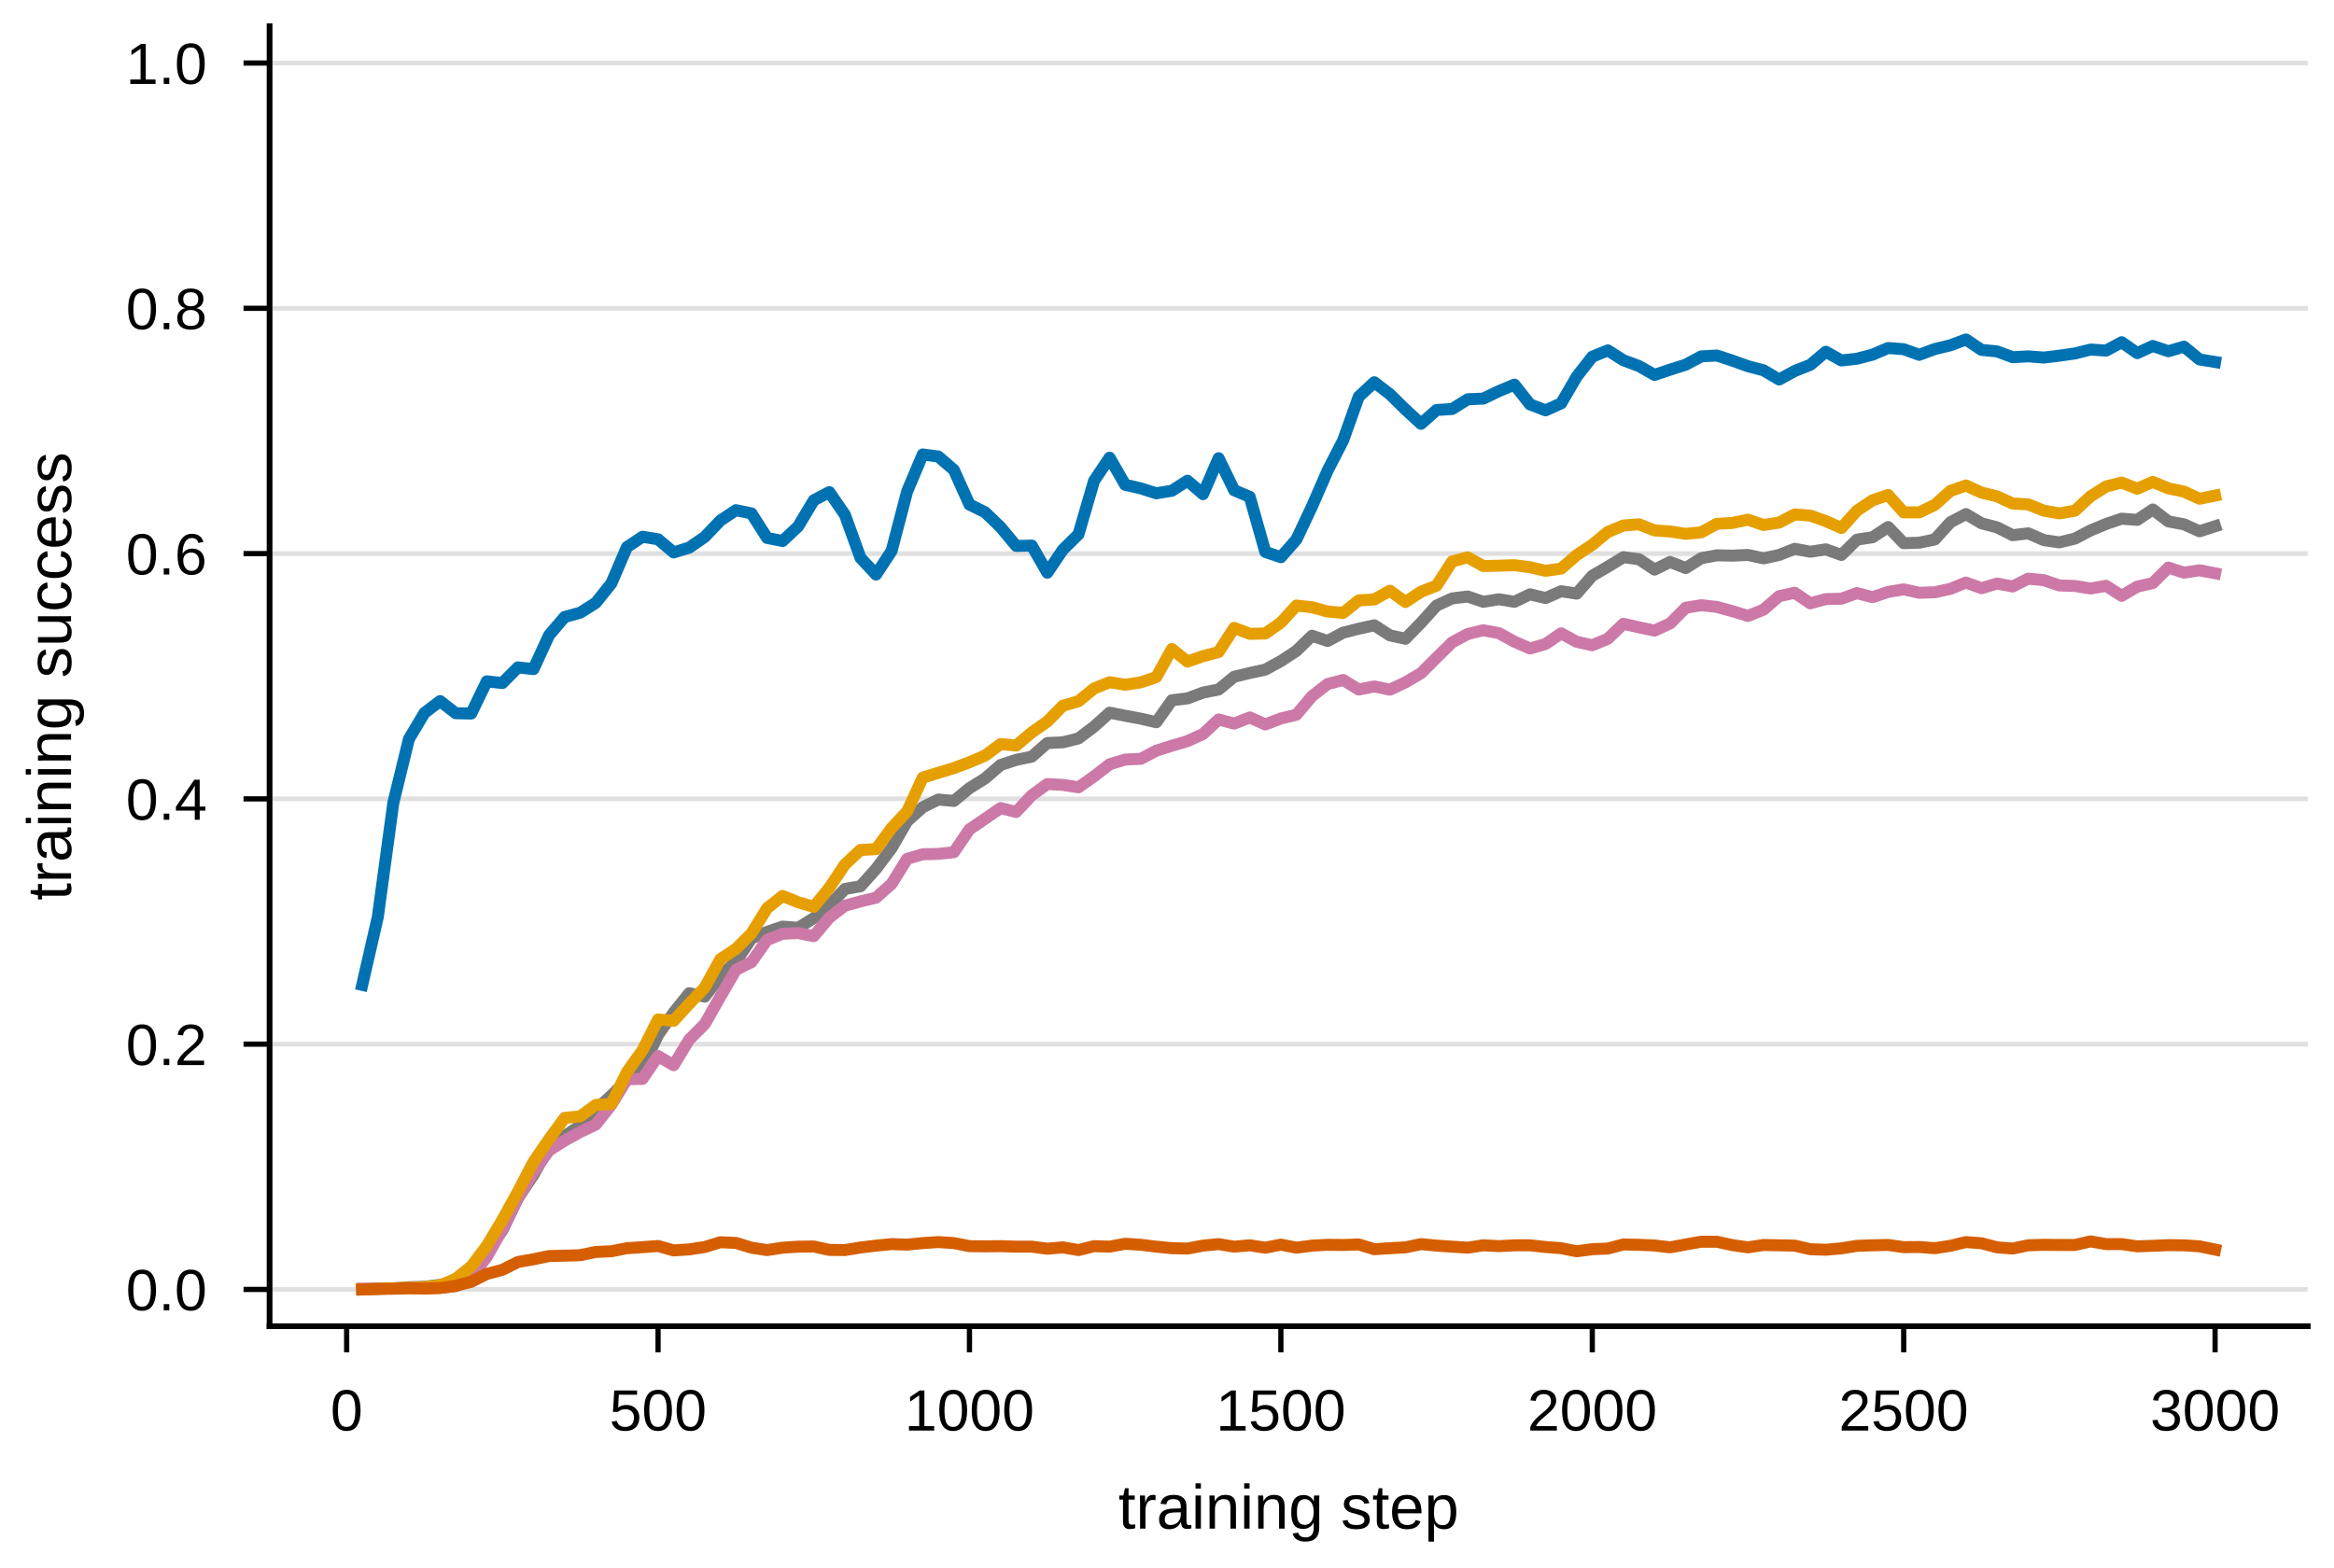
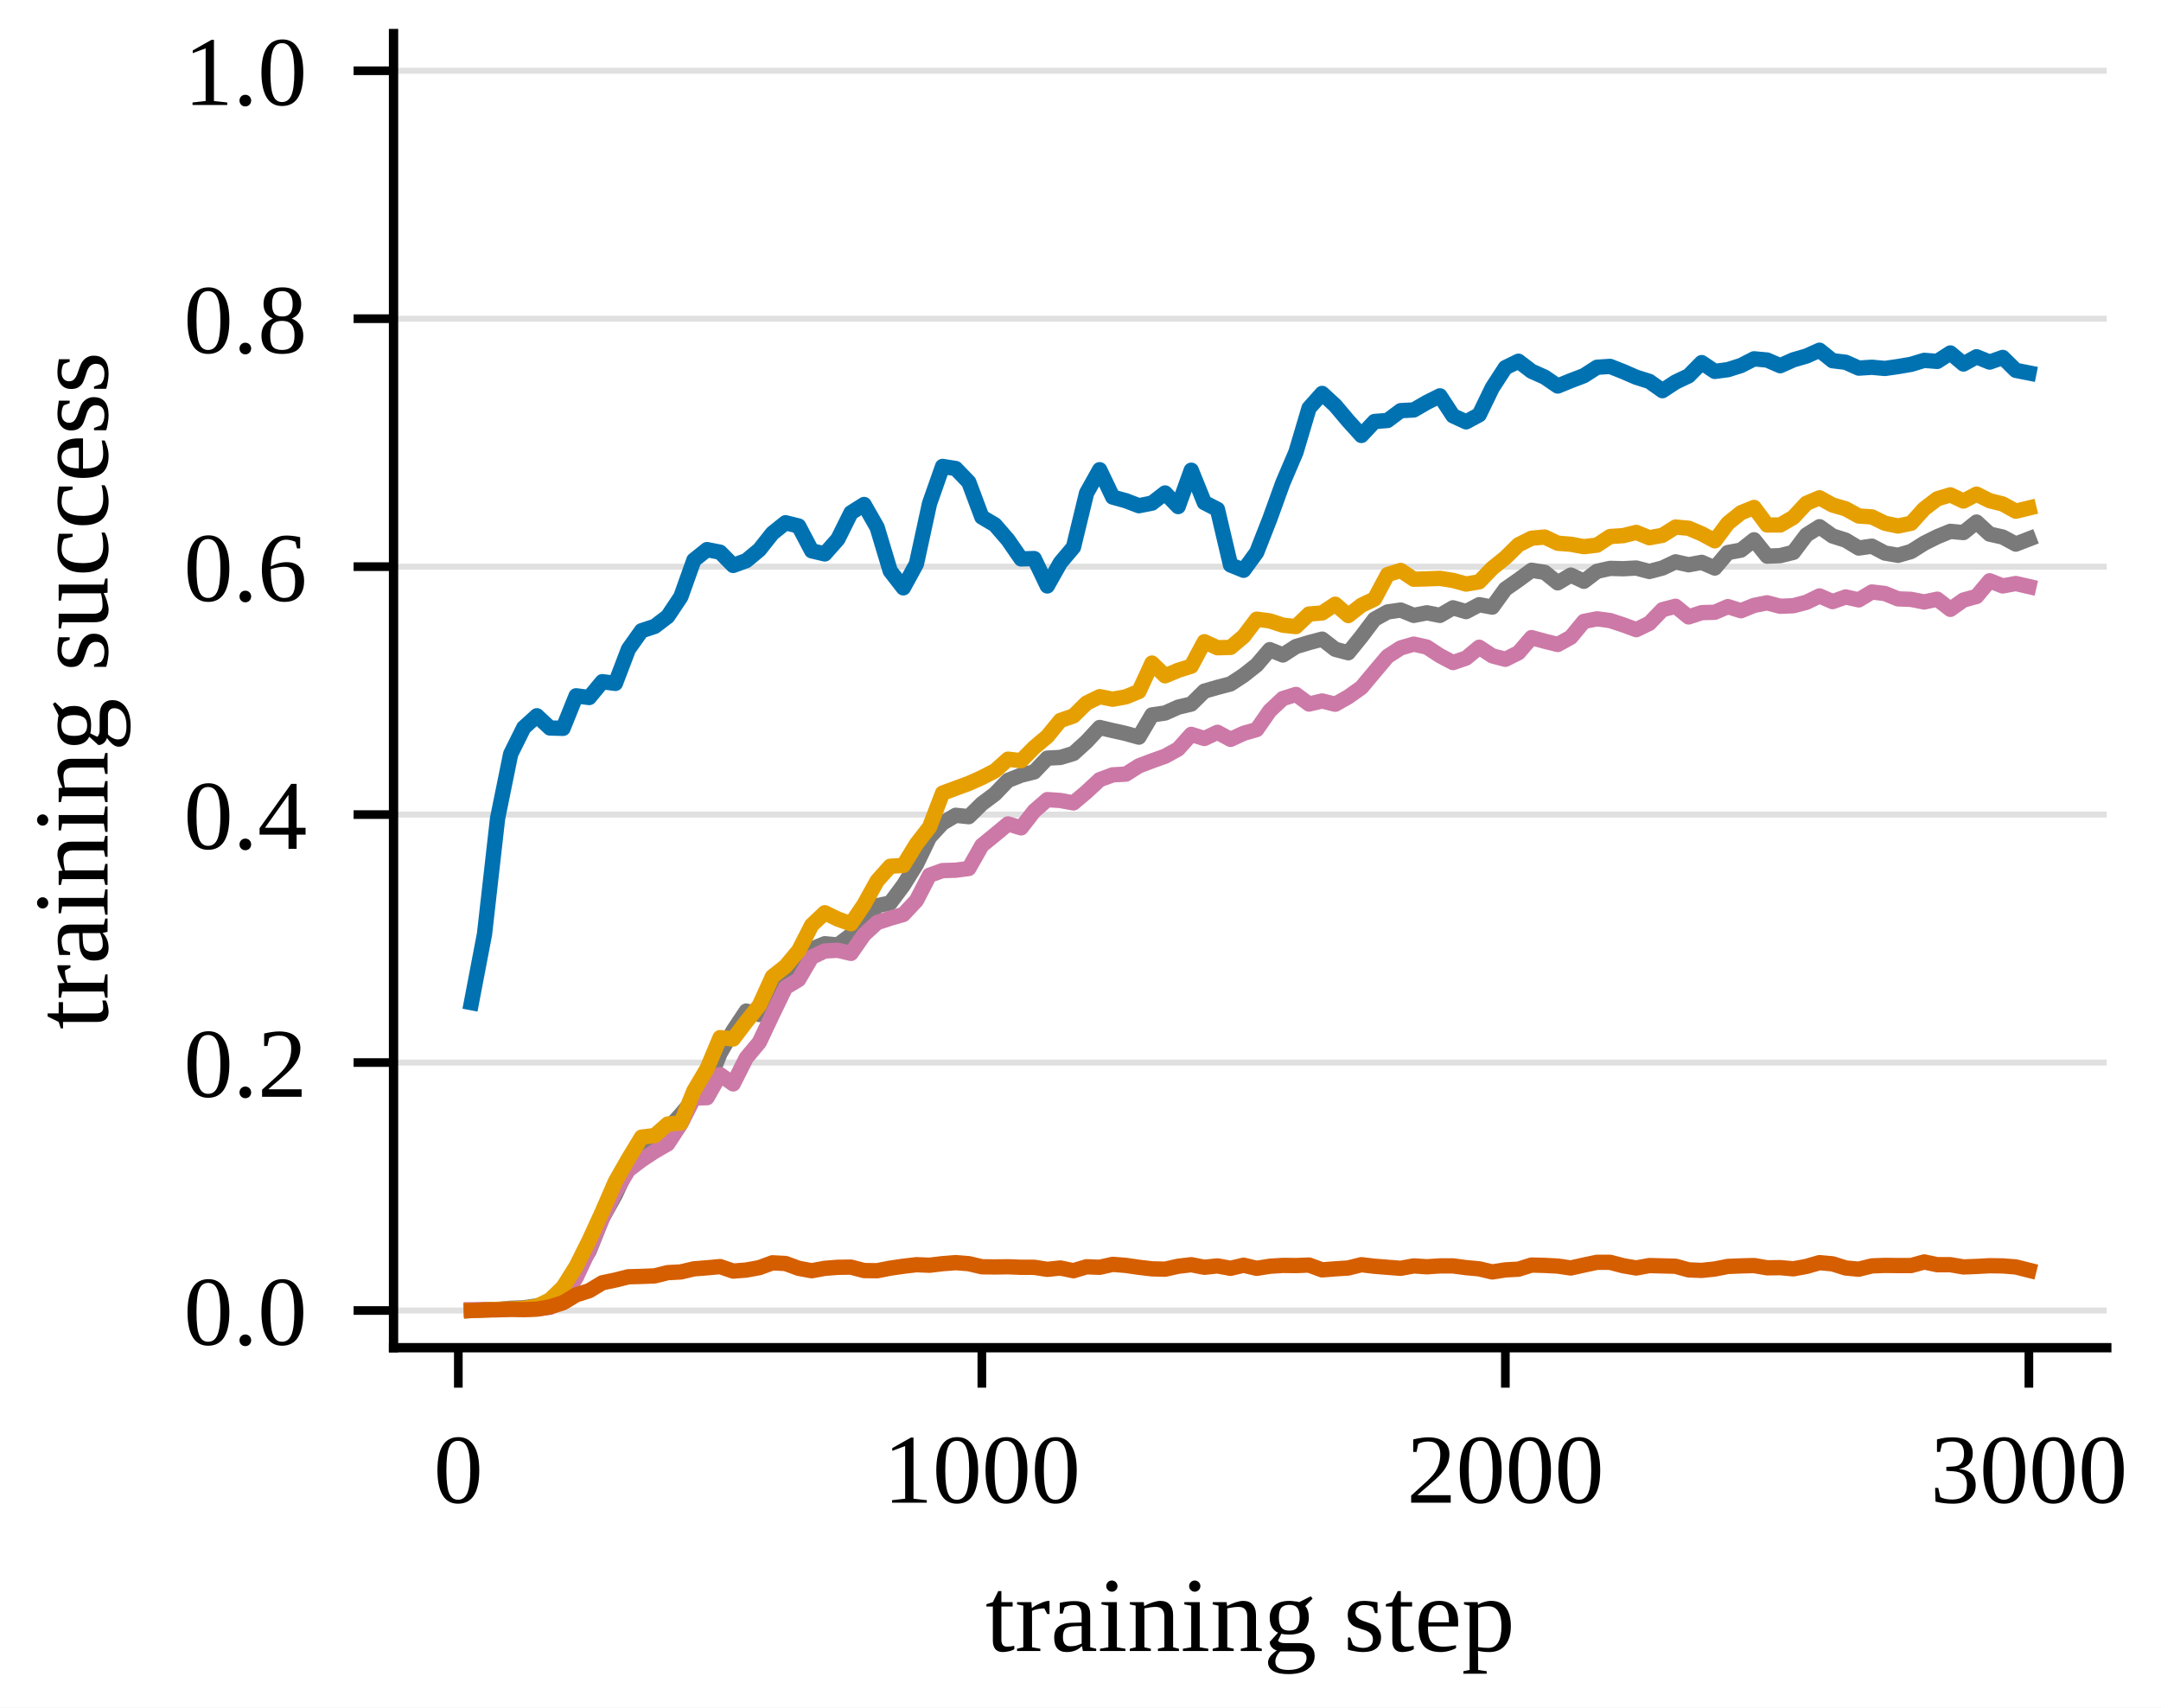
- <svg xmlns="http://www.w3.org/2000/svg" xmlns:xlink="http://www.w3.org/1999/xlink" width="223.901pt" height="150.459pt" viewBox="0 0 223.901 150.459" version="1.1">
+ <svg xmlns="http://www.w3.org/2000/svg" xmlns:xlink="http://www.w3.org/1999/xlink" width="162.271pt" height="128.226pt" viewBox="0 0 162.271 128.226" version="1.1">
  <defs>
    <style type="text/css">*{stroke-linejoin: round; stroke-linecap: butt}</style>
  </defs>
  <g id="figure_1">
    <g id="patch_1">
-       <path d="M 0 150.459  L 223.901 150.459  L 223.901 0  L 0 0  z " style="fill: #ffffff" />
+       <path d="M 0 128.226  L 162.271 128.226  L 162.271 -0  L 0 -0  z " style="fill: #ffffff" />
    </g>
    <g id="axes_1">
      <g id="patch_2">
-         <path d="M 25.861 127.26  L 221.381 127.26  L 221.381 2.52  L 25.861 2.52  z " style="fill: #ffffff" />
+         <path d="M 29.551 101.203  L 158.199 101.203  L 158.199 2.52  L 29.551 2.52  z " style="fill: #ffffff" />
      </g>
      <g id="matplotlib.axis_1">
        <g id="xtick_1">
          <g id="line2d_1">
            <defs>
-               <path id="mc13d79c38d" d="M 0 0  L 0 2.5  " style="stroke: #000000; stroke-width: 0.5" />
+               <path id="mc1387518cb" d="M 0 0  L 0 3  " style="stroke: #000000; stroke-width: 0.65" />
            </defs>
            <g>
-               <use xlink:href="#mc13d79c38d" x="33.255" y="127.26" style="stroke: #000000; stroke-width: 0.5" />
+               <use xlink:href="#mc1387518cb" x="34.416" y="101.203" style="stroke: #000000; stroke-width: 0.65" />
            </g>
          </g>
          <g id="text_1">
-             <text style="font: 5.6px 'Arial', 'Helvetica', 'Liberation Sans', 'DejaVu Sans', sans-serif; text-anchor: middle" x="33.255" y="137.268" transform="rotate(-0 33.2551 137.2684)">0</text>
+             <text style="font: 7.4px 'Times New Roman', 'Times', 'Nimbus Roman', 'DejaVu Serif', serif; text-anchor: middle" x="34.416" y="112.842" transform="rotate(-0 34.41607 112.8416)">0</text>
          </g>
        </g>
        <g id="xtick_2">
          <g id="line2d_2">
            <g>
-               <use xlink:href="#mc13d79c38d" x="63.128" y="127.26" style="stroke: #000000; stroke-width: 0.5" />
+               <use xlink:href="#mc1387518cb" x="73.728" y="101.203" style="stroke: #000000; stroke-width: 0.65" />
            </g>
          </g>
          <g id="text_2">
-             <text style="font: 5.6px 'Arial', 'Helvetica', 'Liberation Sans', 'DejaVu Sans', sans-serif; text-anchor: middle" x="63.128" y="137.268" transform="rotate(-0 63.12824 137.2684)">500</text>
+             <text style="font: 7.4px 'Times New Roman', 'Times', 'Nimbus Roman', 'DejaVu Serif', serif; text-anchor: middle" x="73.728" y="112.842" transform="rotate(-0 73.72778 112.8416)">1000</text>
          </g>
        </g>
        <g id="xtick_3">
          <g id="line2d_3">
            <g>
-               <use xlink:href="#mc13d79c38d" x="93.001" y="127.26" style="stroke: #000000; stroke-width: 0.5" />
+               <use xlink:href="#mc1387518cb" x="113.039" y="101.203" style="stroke: #000000; stroke-width: 0.65" />
            </g>
          </g>
          <g id="text_3">
-             <text style="font: 5.6px 'Arial', 'Helvetica', 'Liberation Sans', 'DejaVu Sans', sans-serif; text-anchor: middle" x="93.001" y="137.268" transform="rotate(-0 93.00138 137.2684)">1000</text>
+             <text style="font: 7.4px 'Times New Roman', 'Times', 'Nimbus Roman', 'DejaVu Serif', serif; text-anchor: middle" x="113.039" y="112.842" transform="rotate(-0 113.0395 112.8416)">2000</text>
          </g>
        </g>
        <g id="xtick_4">
          <g id="line2d_4">
            <g>
-               <use xlink:href="#mc13d79c38d" x="122.875" y="127.26" style="stroke: #000000; stroke-width: 0.5" />
+               <use xlink:href="#mc1387518cb" x="152.351" y="101.203" style="stroke: #000000; stroke-width: 0.65" />
            </g>
          </g>
          <g id="text_4">
-             <text style="font: 5.6px 'Arial', 'Helvetica', 'Liberation Sans', 'DejaVu Sans', sans-serif; text-anchor: middle" x="122.875" y="137.268" transform="rotate(-0 122.8745 137.2684)">1500</text>
+             <text style="font: 7.4px 'Times New Roman', 'Times', 'Nimbus Roman', 'DejaVu Serif', serif; text-anchor: middle" x="152.351" y="112.842" transform="rotate(-0 152.3512 112.8416)">3000</text>
          </g>
        </g>
-         <g id="xtick_5">
-           <g id="line2d_5">
-             <g>
-               <use xlink:href="#mc13d79c38d" x="152.748" y="127.26" style="stroke: #000000; stroke-width: 0.5" />
-             </g>
-           </g>
-           <g id="text_5">
-             <text style="font: 5.6px 'Arial', 'Helvetica', 'Liberation Sans', 'DejaVu Sans', sans-serif; text-anchor: middle" x="152.748" y="137.268" transform="rotate(-0 152.7477 137.2684)">2000</text>
-           </g>
-         </g>
-         <g id="xtick_6">
-           <g id="line2d_6">
-             <g>
-               <use xlink:href="#mc13d79c38d" x="182.621" y="127.26" style="stroke: #000000; stroke-width: 0.5" />
-             </g>
-           </g>
-           <g id="text_6">
-             <text style="font: 5.6px 'Arial', 'Helvetica', 'Liberation Sans', 'DejaVu Sans', sans-serif; text-anchor: middle" x="182.621" y="137.268" transform="rotate(-0 182.6208 137.2684)">2500</text>
-           </g>
-         </g>
-         <g id="xtick_7">
-           <g id="line2d_7">
-             <g>
-               <use xlink:href="#mc13d79c38d" x="212.494" y="127.26" style="stroke: #000000; stroke-width: 0.5" />
-             </g>
-           </g>
-           <g id="text_7">
-             <text style="font: 5.6px 'Arial', 'Helvetica', 'Liberation Sans', 'DejaVu Sans', sans-serif; text-anchor: middle" x="212.494" y="137.268" transform="rotate(-0 212.4939 137.2684)">3000</text>
-           </g>
-         </g>
-         <g id="text_8">
-           <text style="font: 6px 'Arial', 'Helvetica', 'Liberation Sans', 'DejaVu Sans', sans-serif; text-anchor: middle" x="123.621" y="146.676" transform="rotate(-0 123.6213 146.6761)">training step</text>
+         <g id="text_5">
+           <text style="font: 8px 'Times New Roman', 'Times', 'Nimbus Roman', 'DejaVu Serif', serif; text-anchor: middle" x="93.875" y="123.979" transform="rotate(-0 93.87503 123.9795)">training step</text>
        </g>
      </g>
      <g id="matplotlib.axis_2">
        <g id="ytick_1">
-           <g id="line2d_8">
-             <path d="M 25.861 123.73  L 221.381 123.73  " clip-path="url(#p9bb11e8fef)" style="fill: none; stroke: #e0e0e0; stroke-width: 0.45; stroke-linecap: square" />
+           <g id="line2d_5">
+             <path d="M 29.551 98.41  L 158.199 98.41  " clip-path="url(#p0d1284d2d0)" style="fill: none; stroke: #e0e0e0; stroke-width: 0.45; stroke-linecap: square" />
          </g>
-           <g id="line2d_9">
+           <g id="line2d_6">
            <defs>
-               <path id="ma4199f1e47" d="M 0 0  L -2.5 0  " style="stroke: #000000; stroke-width: 0.5" />
+               <path id="m39c6dcea2f" d="M 0 0  L -3 0  " style="stroke: #000000; stroke-width: 0.65" />
            </defs>
            <g>
-               <use xlink:href="#ma4199f1e47" x="25.861" y="123.73" style="stroke: #000000; stroke-width: 0.5" />
+               <use xlink:href="#m39c6dcea2f" x="29.551" y="98.41" style="stroke: #000000; stroke-width: 0.65" />
+             </g>
+           </g>
+           <g id="text_6">
+             <text style="font: 7.4px 'Times New Roman', 'Times', 'Nimbus Roman', 'DejaVu Serif', serif; text-anchor: end" x="23.051" y="100.979" transform="rotate(-0 23.05125 100.9795)">0.0</text>
+           </g>
+         </g>
+         <g id="ytick_2">
+           <g id="line2d_7">
+             <path d="M 29.551 79.791  L 158.199 79.791  " clip-path="url(#p0d1284d2d0)" style="fill: none; stroke: #e0e0e0; stroke-width: 0.45; stroke-linecap: square" />
+           </g>
+           <g id="line2d_8">
+             <g>
+               <use xlink:href="#m39c6dcea2f" x="29.551" y="79.791" style="stroke: #000000; stroke-width: 0.65" />
+             </g>
+           </g>
+           <g id="text_7">
+             <text style="font: 7.4px 'Times New Roman', 'Times', 'Nimbus Roman', 'DejaVu Serif', serif; text-anchor: end" x="23.051" y="82.36" transform="rotate(-0 23.05125 82.35999)">0.2</text>
+           </g>
+         </g>
+         <g id="ytick_3">
+           <g id="line2d_9">
+             <path d="M 29.551 61.171  L 158.199 61.171  " clip-path="url(#p0d1284d2d0)" style="fill: none; stroke: #e0e0e0; stroke-width: 0.45; stroke-linecap: square" />
+           </g>
+           <g id="line2d_10">
+             <g>
+               <use xlink:href="#m39c6dcea2f" x="29.551" y="61.171" style="stroke: #000000; stroke-width: 0.65" />
+             </g>
+           </g>
+           <g id="text_8">
+             <text style="font: 7.4px 'Times New Roman', 'Times', 'Nimbus Roman', 'DejaVu Serif', serif; text-anchor: end" x="23.051" y="63.741" transform="rotate(-0 23.05125 63.74052)">0.4</text>
+           </g>
+         </g>
+         <g id="ytick_4">
+           <g id="line2d_11">
+             <path d="M 29.551 42.552  L 158.199 42.552  " clip-path="url(#p0d1284d2d0)" style="fill: none; stroke: #e0e0e0; stroke-width: 0.45; stroke-linecap: square" />
+           </g>
+           <g id="line2d_12">
+             <g>
+               <use xlink:href="#m39c6dcea2f" x="29.551" y="42.552" style="stroke: #000000; stroke-width: 0.65" />
            </g>
          </g>
          <g id="text_9">
-             <text style="font: 5.6px 'Arial', 'Helvetica', 'Liberation Sans', 'DejaVu Sans', sans-serif; text-anchor: end" x="19.861" y="125.734" transform="rotate(-0 19.8615 125.7338)">0.0</text>
+             <text style="font: 7.4px 'Times New Roman', 'Times', 'Nimbus Roman', 'DejaVu Serif', serif; text-anchor: end" x="23.051" y="45.121" transform="rotate(-0 23.05125 45.12105)">0.6</text>
          </g>
        </g>
-         <g id="ytick_2">
-           <g id="line2d_10">
-             <path d="M 25.861 100.194  L 221.381 100.194  " clip-path="url(#p9bb11e8fef)" style="fill: none; stroke: #e0e0e0; stroke-width: 0.45; stroke-linecap: square" />
+         <g id="ytick_5">
+           <g id="line2d_13">
+             <path d="M 29.551 23.932  L 158.199 23.932  " clip-path="url(#p0d1284d2d0)" style="fill: none; stroke: #e0e0e0; stroke-width: 0.45; stroke-linecap: square" />
          </g>
-           <g id="line2d_11">
+           <g id="line2d_14">
            <g>
-               <use xlink:href="#ma4199f1e47" x="25.861" y="100.194" style="stroke: #000000; stroke-width: 0.5" />
+               <use xlink:href="#m39c6dcea2f" x="29.551" y="23.932" style="stroke: #000000; stroke-width: 0.65" />
            </g>
          </g>
          <g id="text_10">
-             <text style="font: 5.6px 'Arial', 'Helvetica', 'Liberation Sans', 'DejaVu Sans', sans-serif; text-anchor: end" x="19.861" y="102.198" transform="rotate(-0 19.8615 102.198)">0.2</text>
+             <text style="font: 7.4px 'Times New Roman', 'Times', 'Nimbus Roman', 'DejaVu Serif', serif; text-anchor: end" x="23.051" y="26.502" transform="rotate(-0 23.05125 26.50158)">0.8</text>
          </g>
        </g>
-         <g id="ytick_3">
-           <g id="line2d_12">
-             <path d="M 25.861 76.658  L 221.381 76.658  " clip-path="url(#p9bb11e8fef)" style="fill: none; stroke: #e0e0e0; stroke-width: 0.45; stroke-linecap: square" />
+         <g id="ytick_6">
+           <g id="line2d_15">
+             <path d="M 29.551 5.313  L 158.199 5.313  " clip-path="url(#p0d1284d2d0)" style="fill: none; stroke: #e0e0e0; stroke-width: 0.45; stroke-linecap: square" />
          </g>
-           <g id="line2d_13">
+           <g id="line2d_16">
            <g>
-               <use xlink:href="#ma4199f1e47" x="25.861" y="76.658" style="stroke: #000000; stroke-width: 0.5" />
+               <use xlink:href="#m39c6dcea2f" x="29.551" y="5.313" style="stroke: #000000; stroke-width: 0.65" />
            </g>
          </g>
          <g id="text_11">
-             <text style="font: 5.6px 'Arial', 'Helvetica', 'Liberation Sans', 'DejaVu Sans', sans-serif; text-anchor: end" x="19.861" y="78.662" transform="rotate(-0 19.8615 78.66211)">0.4</text>
+             <text style="font: 7.4px 'Times New Roman', 'Times', 'Nimbus Roman', 'DejaVu Serif', serif; text-anchor: end" x="23.051" y="7.882" transform="rotate(-0 23.05125 7.882108)">1.0</text>
          </g>
        </g>
-         <g id="ytick_4">
-           <g id="line2d_14">
-             <path d="M 25.861 53.122  L 221.381 53.122  " clip-path="url(#p9bb11e8fef)" style="fill: none; stroke: #e0e0e0; stroke-width: 0.45; stroke-linecap: square" />
-           </g>
-           <g id="line2d_15">
-             <g>
-               <use xlink:href="#ma4199f1e47" x="25.861" y="53.122" style="stroke: #000000; stroke-width: 0.5" />
-             </g>
-           </g>
-           <g id="text_12">
-             <text style="font: 5.6px 'Arial', 'Helvetica', 'Liberation Sans', 'DejaVu Sans', sans-serif; text-anchor: end" x="19.861" y="55.126" transform="rotate(-0 19.8615 55.12626)">0.6</text>
-           </g>
-         </g>
-         <g id="ytick_5">
-           <g id="line2d_16">
-             <path d="M 25.861 29.586  L 221.381 29.586  " clip-path="url(#p9bb11e8fef)" style="fill: none; stroke: #e0e0e0; stroke-width: 0.45; stroke-linecap: square" />
-           </g>
-           <g id="line2d_17">
-             <g>
-               <use xlink:href="#ma4199f1e47" x="25.861" y="29.586" style="stroke: #000000; stroke-width: 0.5" />
-             </g>
-           </g>
-           <g id="text_13">
-             <text style="font: 5.6px 'Arial', 'Helvetica', 'Liberation Sans', 'DejaVu Sans', sans-serif; text-anchor: end" x="19.861" y="31.59" transform="rotate(-0 19.8615 31.59041)">0.8</text>
-           </g>
-         </g>
-         <g id="ytick_6">
-           <g id="line2d_18">
-             <path d="M 25.861 6.05  L 221.381 6.05  " clip-path="url(#p9bb11e8fef)" style="fill: none; stroke: #e0e0e0; stroke-width: 0.45; stroke-linecap: square" />
-           </g>
-           <g id="line2d_19">
-             <g>
-               <use xlink:href="#ma4199f1e47" x="25.861" y="6.05" style="stroke: #000000; stroke-width: 0.5" />
-             </g>
-           </g>
-           <g id="text_14">
-             <text style="font: 5.6px 'Arial', 'Helvetica', 'Liberation Sans', 'DejaVu Sans', sans-serif; text-anchor: end" x="19.861" y="8.055" transform="rotate(-0 19.8615 8.054565)">1.0</text>
-           </g>
-         </g>
-         <g id="text_15">
-           <text style="font: 6px 'Arial', 'Helvetica', 'Liberation Sans', 'DejaVu Sans', sans-serif; text-anchor: middle" x="6.815" y="64.89" transform="rotate(-90 6.814688 64.89)">training success</text>
+         <g id="text_12">
+           <text style="font: 8px 'Times New Roman', 'Times', 'Nimbus Roman', 'DejaVu Serif', serif; text-anchor: middle" x="8.075" y="51.862" transform="rotate(-90 8.075 51.8616)">training success</text>
        </g>
      </g>
+       <g id="line2d_17">
+         <path d="M 35.399 75.291  L 36.382 70.145  L 37.364 61.456  L 38.347 56.62  L 39.33 54.642  L 40.313 53.749  L 41.296 54.667  L 42.278 54.693  L 43.261 52.25  L 44.244 52.379  L 45.227 51.189  L 46.21 51.319  L 47.192 48.745  L 48.175 47.362  L 49.158 47.039  L 50.141 46.289  L 51.124 44.815  L 52.106 42.061  L 53.089 41.272  L 54.072 41.466  L 55.055 42.461  L 56.038 42.099  L 57.02 41.285  L 58.003 40.043  L 58.986 39.255  L 59.969 39.5  L 60.951 41.362  L 61.934 41.595  L 62.917 40.483  L 63.9 38.505  L 64.883 37.884  L 65.865 39.604  L 66.848 42.875  L 67.831 44.142  L 68.814 42.345  L 69.797 37.819  L 70.779 35.026  L 71.762 35.182  L 72.745 36.203  L 73.728 38.828  L 74.711 39.41  L 75.693 40.548  L 76.676 41.97  L 77.659 41.944  L 78.642 44  L 79.625 42.254  L 80.607 41.091  L 81.59 37.031  L 82.573 35.272  L 83.556 37.328  L 84.538 37.6  L 85.521 37.975  L 86.504 37.781  L 87.487 37.018  L 88.47 38.039  L 89.452 35.311  L 90.435 37.742  L 91.418 38.246  L 92.401 42.423  L 93.384 42.823  L 94.366 41.479  L 95.349 38.97  L 96.332 36.255  L 97.315 33.953  L 98.298 30.643  L 99.28 29.544  L 100.263 30.449  L 101.246 31.613  L 102.229 32.699  L 103.212 31.652  L 104.194 31.574  L 105.177 30.837  L 106.16 30.785  L 107.143 30.216  L 108.126 29.725  L 109.108 31.225  L 110.091 31.678  L 111.074 31.147  L 112.057 29.117  L 113.039 27.605  L 114.022 27.126  L 115.005 27.876  L 115.988 28.316  L 116.971 28.988  L 117.953 28.587  L 118.936 28.212  L 119.919 27.579  L 120.902 27.514  L 121.885 27.902  L 122.867 28.329  L 123.85 28.639  L 124.833 29.337  L 125.816 28.691  L 126.799 28.225  L 127.781 27.23  L 128.764 27.889  L 129.747 27.76  L 130.73 27.449  L 131.713 26.945  L 132.695 27.036  L 133.678 27.462  L 134.661 27.023  L 135.644 26.738  L 136.627 26.299  L 137.609 27.087  L 138.592 27.204  L 139.575 27.643  L 140.558 27.579  L 141.54 27.669  L 142.523 27.527  L 143.506 27.359  L 144.489 27.061  L 145.472 27.139  L 146.454 26.505  L 147.437 27.333  L 148.42 26.79  L 149.403 27.191  L 150.386 26.842  L 151.368 27.811  L 152.351 28.005  " clip-path="url(#p0d1284d2d0)" style="fill: none; stroke: #0072b2; stroke-width: 1.15; stroke-linecap: square" />
+       </g>
+       <g id="line2d_18">
+         <path d="M 35.399 98.41  L 36.382 98.359  L 37.364 98.333  L 38.347 98.242  L 39.33 98.203  L 40.313 98.061  L 41.296 97.815  L 42.278 96.91  L 43.261 95.501  L 44.244 93.936  L 45.227 91.48  L 46.21 89.708  L 47.192 87.588  L 48.175 86.76  L 49.158 85.984  L 50.141 84.769  L 51.124 83.696  L 52.106 82.519  L 53.089 81.562  L 54.072 79.093  L 55.055 77.399  L 56.038 75.925  L 57.02 76.183  L 58.003 74.632  L 58.986 73.533  L 59.969 71.761  L 60.951 71.27  L 61.934 70.869  L 62.917 70.959  L 63.9 70.222  L 64.883 69.279  L 65.865 68.011  L 66.848 67.805  L 67.831 66.486  L 68.814 64.908  L 69.797 62.865  L 70.779 61.805  L 71.762 61.223  L 72.745 61.326  L 73.728 60.357  L 74.711 59.62  L 75.693 58.598  L 76.676 58.21  L 77.659 57.965  L 78.642 56.93  L 79.625 56.879  L 80.607 56.581  L 81.59 55.689  L 82.573 54.629  L 83.556 54.861  L 84.538 55.081  L 85.521 55.353  L 86.504 53.685  L 87.487 53.543  L 88.47 53.103  L 89.452 52.87  L 90.435 51.9  L 91.418 51.616  L 92.401 51.357  L 93.384 50.711  L 94.366 49.935  L 95.349 48.784  L 96.332 49.185  L 97.315 48.551  L 98.298 48.254  L 99.28 47.995  L 100.263 48.758  L 101.246 49.017  L 102.229 47.802  L 103.212 46.496  L 104.194 45.953  L 105.177 45.81  L 106.16 46.211  L 107.143 46.017  L 108.126 46.211  L 109.108 45.642  L 110.091 45.927  L 111.074 45.409  L 112.057 45.59  L 113.039 44.233  L 114.022 43.547  L 115.005 42.823  L 115.988 42.979  L 116.971 43.767  L 117.953 43.185  L 118.936 43.651  L 119.919 42.901  L 120.902 42.681  L 121.885 42.707  L 122.867 42.655  L 123.85 42.914  L 124.833 42.655  L 125.816 42.19  L 126.799 42.41  L 127.781 42.229  L 128.764 42.655  L 129.747 41.492  L 130.73 41.311  L 131.713 40.535  L 132.695 41.763  L 133.678 41.724  L 134.661 41.479  L 135.644 40.173  L 136.627 39.552  L 137.609 40.25  L 138.592 40.561  L 139.575 41.155  L 140.558 41.013  L 141.54 41.53  L 142.523 41.698  L 143.506 41.414  L 144.489 40.793  L 145.472 40.302  L 146.454 39.901  L 147.437 39.992  L 148.42 39.203  L 149.403 40.108  L 150.386 40.328  L 151.368 40.858  L 152.351 40.477  " clip-path="url(#p0d1284d2d0)" style="fill: none; stroke: #7a7a7a; stroke-width: 1.15; stroke-linecap: square" />
+       </g>
+       <g id="line2d_19">
+         <path d="M 35.399 98.352  L 36.382 98.346  L 37.364 98.346  L 38.347 98.307  L 39.33 98.307  L 40.313 98.281  L 41.296 98.165  L 42.278 97.466  L 43.261 95.941  L 44.244 93.846  L 45.227 91.48  L 46.21 89.488  L 47.192 87.859  L 48.175 87.109  L 49.158 86.463  L 50.141 85.894  L 51.124 84.394  L 52.106 82.454  L 53.089 82.429  L 54.072 80.696  L 55.055 81.394  L 56.038 79.442  L 57.02 78.265  L 58.003 76.183  L 58.986 74.153  L 59.969 73.558  L 60.951 71.878  L 61.934 71.412  L 62.917 71.36  L 63.9 71.593  L 64.883 70.184  L 65.865 69.279  L 66.848 68.955  L 67.831 68.671  L 68.814 67.623  L 69.797 65.723  L 70.779 65.374  L 71.762 65.348  L 72.745 65.218  L 73.728 63.486  L 74.711 62.684  L 75.693 61.87  L 76.676 62.167  L 77.659 60.9  L 78.642 60.046  L 79.625 60.111  L 80.607 60.292  L 81.59 59.465  L 82.573 58.547  L 83.556 58.184  L 84.538 58.133  L 85.521 57.512  L 86.504 57.137  L 87.487 56.788  L 88.47 56.245  L 89.452 55.146  L 90.435 55.456  L 91.418 54.991  L 92.401 55.521  L 93.384 55.068  L 94.366 54.784  L 95.349 53.374  L 96.332 52.456  L 97.315 52.146  L 98.298 52.87  L 99.28 52.637  L 100.263 52.883  L 101.246 52.327  L 102.229 51.629  L 103.212 50.452  L 104.194 49.288  L 105.177 48.655  L 106.16 48.37  L 107.143 48.59  L 108.126 49.237  L 109.108 49.754  L 110.091 49.418  L 111.074 48.603  L 112.057 49.25  L 113.039 49.508  L 114.022 49.017  L 115.005 47.879  L 115.988 48.151  L 116.971 48.396  L 117.953 47.853  L 118.936 46.664  L 119.919 46.47  L 120.902 46.599  L 121.885 46.922  L 122.867 47.284  L 123.85 46.806  L 124.833 45.784  L 125.816 45.526  L 126.799 46.327  L 127.781 46.004  L 128.764 45.978  L 129.747 45.552  L 130.73 45.862  L 131.713 45.461  L 132.695 45.267  L 133.678 45.526  L 134.661 45.487  L 135.644 45.228  L 136.627 44.75  L 137.609 45.177  L 138.592 44.828  L 139.575 45.047  L 140.558 44.453  L 141.54 44.569  L 142.523 44.97  L 143.506 45.009  L 144.489 45.203  L 145.472 44.996  L 146.454 45.759  L 147.437 45.06  L 148.42 44.789  L 149.403 43.612  L 150.386 44  L 151.368 43.819  L 152.351 44.045  " clip-path="url(#p0d1284d2d0)" style="fill: none; stroke: #cc79a7; stroke-width: 1.15; stroke-linecap: square" />
+       </g>
      <g id="line2d_20">
-         <path d="M 34.749 94.506  L 36.242 88.001  L 37.736 77.017  L 39.23 70.905  L 40.723 68.404  L 42.217 67.276  L 43.711 68.437  L 45.204 68.469  L 46.698 65.38  L 48.192 65.544  L 49.685 64.04  L 51.179 64.204  L 52.673 60.951  L 54.166 59.202  L 55.66 58.794  L 57.154 57.846  L 58.647 55.982  L 60.141 52.501  L 61.635 51.504  L 63.128 51.749  L 64.622 53.008  L 66.116 52.55  L 67.609 51.52  L 69.103 49.951  L 70.597 48.954  L 72.09 49.265  L 73.584 51.618  L 75.077 51.913  L 76.571 50.507  L 78.065 48.006  L 79.558 47.222  L 81.052 49.396  L 82.546 53.531  L 84.039 55.132  L 85.533 52.861  L 87.027 47.14  L 88.52 43.61  L 90.014 43.806  L 91.508 45.097  L 93.001 48.415  L 94.495 49.15  L 95.989 50.589  L 97.482 52.387  L 98.976 52.354  L 100.47 54.953  L 101.963 52.746  L 103.457 51.275  L 104.951 46.143  L 106.444 43.92  L 107.938 46.519  L 109.432 46.862  L 110.925 47.336  L 112.419 47.091  L 113.913 46.127  L 115.406 47.418  L 116.9 43.969  L 118.394 47.042  L 119.887 47.679  L 121.381 52.959  L 122.875 53.465  L 124.368 51.765  L 125.862 48.595  L 127.355 45.162  L 128.849 42.253  L 130.343 38.069  L 131.836 36.68  L 133.33 37.824  L 134.824 39.295  L 136.317 40.668  L 137.811 39.344  L 139.305 39.246  L 140.798 38.314  L 142.292 38.249  L 143.786 37.53  L 145.279 36.908  L 146.773 38.804  L 148.267 39.376  L 149.76 38.706  L 151.254 36.14  L 152.748 34.228  L 154.241 33.623  L 155.735 34.571  L 157.229 35.127  L 158.722 35.977  L 160.216 35.47  L 161.71 34.996  L 163.203 34.195  L 164.697 34.114  L 166.191 34.604  L 167.684 35.143  L 169.178 35.536  L 170.672 36.418  L 172.165 35.601  L 173.659 35.013  L 175.153 33.754  L 176.646 34.588  L 178.14 34.424  L 179.633 34.032  L 181.127 33.394  L 182.621 33.509  L 184.114 34.048  L 185.608 33.493  L 187.102 33.133  L 188.595 32.577  L 190.089 33.574  L 191.583 33.721  L 193.076 34.277  L 194.57 34.195  L 196.064 34.31  L 197.557 34.13  L 199.051 33.917  L 200.545 33.542  L 202.038 33.64  L 203.532 32.839  L 205.026 33.885  L 206.519 33.198  L 208.013 33.705  L 209.507 33.264  L 211 34.49  L 212.494 34.735  " clip-path="url(#p9bb11e8fef)" style="fill: none; stroke: #0072b2; stroke-width: 1.15; stroke-linecap: square" />
+         <path d="M 35.399 98.41  L 36.382 98.371  L 37.364 98.32  L 38.347 98.294  L 39.33 98.242  L 40.313 98.1  L 41.296 97.609  L 42.278 96.665  L 43.261 95.1  L 44.244 93.135  L 45.227 90.988  L 46.21 88.726  L 47.192 87.006  L 48.175 85.39  L 49.158 85.273  L 50.141 84.407  L 51.124 84.329  L 52.106 81.911  L 53.089 80.256  L 54.072 77.916  L 55.055 78.019  L 56.038 76.726  L 57.02 75.498  L 58.003 73.339  L 58.986 72.563  L 59.969 71.386  L 60.951 69.473  L 61.934 68.542  L 62.917 69.02  L 63.9 69.369  L 64.883 67.921  L 65.865 66.149  L 66.848 65.05  L 67.831 64.986  L 68.814 63.382  L 69.797 62.115  L 70.779 59.555  L 71.762 59.193  L 72.745 58.831  L 73.728 58.391  L 74.711 57.887  L 75.693 57.008  L 76.676 57.124  L 77.659 56.129  L 78.642 55.301  L 79.625 54.099  L 80.607 53.762  L 81.59 52.793  L 82.573 52.314  L 83.556 52.508  L 84.538 52.327  L 85.521 51.926  L 86.504 49.793  L 87.487 50.75  L 88.47 50.336  L 89.452 50.026  L 90.435 48.189  L 91.418 48.642  L 92.401 48.616  L 93.384 47.789  L 94.366 46.496  L 95.349 46.625  L 96.332 46.948  L 97.315 47.052  L 98.298 46.108  L 99.28 46.03  L 100.263 45.371  L 101.246 46.224  L 102.229 45.448  L 103.212 44.983  L 104.194 43.147  L 105.177 42.836  L 106.16 43.496  L 107.143 43.47  L 108.126 43.431  L 109.108 43.586  L 110.091 43.858  L 111.074 43.69  L 112.057 42.668  L 113.039 41.879  L 114.022 40.91  L 115.005 40.418  L 115.988 40.328  L 116.971 40.793  L 117.953 40.871  L 118.936 41.052  L 119.919 40.936  L 120.902 40.289  L 121.885 40.224  L 122.867 39.979  L 123.85 40.38  L 124.833 40.199  L 125.816 39.578  L 126.799 39.668  L 127.781 40.082  L 128.764 40.612  L 129.747 39.293  L 130.73 38.505  L 131.713 38.104  L 132.695 39.423  L 133.678 39.423  L 134.661 38.854  L 135.644 37.794  L 136.627 37.38  L 137.609 37.923  L 138.592 38.207  L 139.575 38.75  L 140.558 38.815  L 141.54 39.293  L 142.523 39.5  L 143.506 39.293  L 144.489 38.207  L 145.472 37.457  L 146.454 37.16  L 147.437 37.625  L 148.42 37.108  L 149.403 37.6  L 150.386 37.845  L 151.368 38.388  L 152.351 38.149  " clip-path="url(#p0d1284d2d0)" style="fill: none; stroke: #e69f00; stroke-width: 1.15; stroke-linecap: square" />
      </g>
      <g id="line2d_21">
-         <path d="M 34.749 123.73  L 36.242 123.664  L 37.736 123.632  L 39.23 123.517  L 40.723 123.468  L 42.217 123.288  L 43.711 122.978  L 45.204 121.834  L 46.698 120.052  L 48.192 118.074  L 49.685 114.969  L 51.179 112.73  L 52.673 110.049  L 54.166 109.003  L 55.66 108.023  L 57.154 106.486  L 58.647 105.13  L 60.141 103.642  L 61.635 102.433  L 63.128 99.311  L 64.622 97.17  L 66.116 95.307  L 67.609 95.634  L 69.103 93.672  L 70.597 92.283  L 72.09 90.044  L 73.584 89.423  L 75.077 88.916  L 76.571 89.031  L 78.065 88.099  L 79.558 86.906  L 81.052 85.304  L 82.546 85.043  L 84.039 83.375  L 85.533 81.381  L 87.027 78.799  L 88.52 77.459  L 90.014 76.723  L 91.508 76.854  L 93.001 75.628  L 94.495 74.697  L 95.989 73.405  L 97.482 72.915  L 98.976 72.605  L 100.47 71.297  L 101.963 71.232  L 103.457 70.856  L 104.951 69.728  L 106.444 68.388  L 107.938 68.682  L 109.432 68.96  L 110.925 69.303  L 112.419 67.195  L 113.913 67.015  L 115.406 66.459  L 116.9 66.165  L 118.394 64.939  L 119.887 64.579  L 121.381 64.253  L 122.875 63.435  L 124.368 62.455  L 125.862 61  L 127.355 61.507  L 128.849 60.706  L 130.343 60.33  L 131.836 60.003  L 133.33 60.967  L 134.824 61.294  L 136.317 59.758  L 137.811 58.107  L 139.305 57.421  L 140.798 57.241  L 142.292 57.748  L 143.786 57.502  L 145.279 57.748  L 146.773 57.028  L 148.267 57.388  L 149.76 56.734  L 151.254 56.963  L 152.748 55.247  L 154.241 54.381  L 155.735 53.465  L 157.229 53.661  L 158.722 54.658  L 160.216 53.923  L 161.71 54.511  L 163.203 53.563  L 164.697 53.286  L 166.191 53.318  L 167.684 53.253  L 169.178 53.58  L 170.672 53.253  L 172.165 52.664  L 173.659 52.942  L 175.153 52.713  L 176.646 53.253  L 178.14 51.782  L 179.633 51.553  L 181.127 50.572  L 182.621 52.125  L 184.114 52.076  L 185.608 51.765  L 187.102 50.115  L 188.595 49.33  L 190.089 50.213  L 191.583 50.605  L 193.076 51.357  L 194.57 51.177  L 196.064 51.831  L 197.557 52.043  L 199.051 51.684  L 200.545 50.899  L 202.038 50.278  L 203.532 49.771  L 205.026 49.886  L 206.519 48.889  L 208.013 50.033  L 209.507 50.311  L 211 50.981  L 212.494 50.499  " clip-path="url(#p9bb11e8fef)" style="fill: none; stroke: #7a7a7a; stroke-width: 1.15; stroke-linecap: square" />
-       </g>
-       <g id="line2d_22">
-         <path d="M 34.749 123.656  L 36.242 123.648  L 37.736 123.648  L 39.23 123.599  L 40.723 123.599  L 42.217 123.566  L 43.711 123.419  L 45.204 122.536  L 46.698 120.608  L 48.192 117.96  L 49.685 114.969  L 51.179 112.452  L 52.673 110.393  L 54.166 109.445  L 55.66 108.627  L 57.154 107.908  L 58.647 106.012  L 60.141 103.561  L 61.635 103.528  L 63.128 101.338  L 64.622 102.22  L 66.116 99.752  L 67.609 98.265  L 69.103 95.634  L 70.597 93.068  L 72.09 92.316  L 73.584 90.191  L 75.077 89.603  L 76.571 89.537  L 78.065 89.831  L 79.558 88.05  L 81.052 86.906  L 82.546 86.497  L 84.039 86.138  L 85.533 84.814  L 87.027 82.411  L 88.52 81.97  L 90.014 81.937  L 91.508 81.774  L 93.001 79.584  L 94.495 78.57  L 95.989 77.541  L 97.482 77.916  L 98.976 76.315  L 100.47 75.236  L 101.963 75.318  L 103.457 75.547  L 104.951 74.5  L 106.444 73.34  L 107.938 72.882  L 109.432 72.817  L 110.925 72.032  L 112.419 71.558  L 113.913 71.117  L 115.406 70.431  L 116.9 69.041  L 118.394 69.434  L 119.887 68.845  L 121.381 69.515  L 122.875 68.943  L 124.368 68.584  L 125.862 66.802  L 127.355 65.642  L 128.849 65.25  L 130.343 66.165  L 131.836 65.871  L 133.33 66.181  L 134.824 65.478  L 136.317 64.596  L 137.811 63.108  L 139.305 61.637  L 140.798 60.837  L 142.292 60.477  L 143.786 60.755  L 145.279 61.572  L 146.773 62.226  L 148.267 61.801  L 149.76 60.771  L 151.254 61.588  L 152.748 61.915  L 154.241 61.294  L 155.735 59.856  L 157.229 60.199  L 158.722 60.51  L 160.216 59.823  L 161.71 58.32  L 163.203 58.074  L 164.697 58.238  L 166.191 58.646  L 167.684 59.104  L 169.178 58.499  L 170.672 57.208  L 172.165 56.881  L 173.659 57.895  L 175.153 57.486  L 176.646 57.453  L 178.14 56.914  L 179.633 57.306  L 181.127 56.8  L 182.621 56.554  L 184.114 56.881  L 185.608 56.832  L 187.102 56.505  L 188.595 55.901  L 190.089 56.44  L 191.583 55.999  L 193.076 56.277  L 194.57 55.525  L 196.064 55.672  L 197.557 56.178  L 199.051 56.227  L 200.545 56.473  L 202.038 56.211  L 203.532 57.175  L 205.026 56.293  L 206.519 55.95  L 208.013 54.462  L 209.507 54.953  L 211 54.724  L 212.494 55.01  " clip-path="url(#p9bb11e8fef)" style="fill: none; stroke: #cc79a7; stroke-width: 1.15; stroke-linecap: square" />
-       </g>
-       <g id="line2d_23">
-         <path d="M 34.749 123.73  L 36.242 123.681  L 37.736 123.615  L 39.23 123.583  L 40.723 123.517  L 42.217 123.337  L 43.711 122.716  L 45.204 121.523  L 46.698 119.545  L 48.192 117.061  L 49.685 114.348  L 51.179 111.488  L 52.673 109.314  L 54.166 107.271  L 55.66 107.124  L 57.154 106.029  L 58.647 105.931  L 60.141 102.874  L 61.635 100.782  L 63.128 97.824  L 64.622 97.955  L 66.116 96.32  L 67.609 94.767  L 69.103 92.038  L 70.597 91.057  L 72.09 89.57  L 73.584 87.151  L 75.077 85.974  L 76.571 86.579  L 78.065 87.02  L 79.558 85.19  L 81.052 82.95  L 82.546 81.561  L 84.039 81.48  L 85.533 79.453  L 87.027 77.851  L 88.52 74.615  L 90.014 74.157  L 91.508 73.7  L 93.001 73.144  L 94.495 72.506  L 95.989 71.395  L 97.482 71.542  L 98.976 70.284  L 100.47 69.238  L 101.963 67.718  L 103.457 67.293  L 104.951 66.067  L 106.444 65.462  L 107.938 65.707  L 109.432 65.478  L 110.925 64.972  L 112.419 62.275  L 113.913 63.484  L 115.406 62.961  L 116.9 62.569  L 118.394 60.248  L 119.887 60.82  L 121.381 60.788  L 122.875 59.742  L 124.368 58.107  L 125.862 58.271  L 127.355 58.679  L 128.849 58.81  L 130.343 57.617  L 131.836 57.519  L 133.33 56.685  L 134.824 57.764  L 136.317 56.783  L 137.811 56.195  L 139.305 53.874  L 140.798 53.482  L 142.292 54.315  L 143.786 54.283  L 145.279 54.233  L 146.773 54.43  L 148.267 54.773  L 149.76 54.56  L 151.254 53.269  L 152.748 52.272  L 154.241 51.046  L 155.735 50.425  L 157.229 50.311  L 158.722 50.899  L 160.216 50.997  L 161.71 51.226  L 163.203 51.079  L 164.697 50.262  L 166.191 50.18  L 167.684 49.87  L 169.178 50.376  L 170.672 50.147  L 172.165 49.363  L 173.659 49.477  L 175.153 50  L 176.646 50.67  L 178.14 49.003  L 179.633 48.006  L 181.127 47.5  L 182.621 49.167  L 184.114 49.167  L 185.608 48.448  L 187.102 47.107  L 188.595 46.584  L 190.089 47.271  L 191.583 47.63  L 193.076 48.317  L 194.57 48.399  L 196.064 49.003  L 197.557 49.265  L 199.051 49.003  L 200.545 47.63  L 202.038 46.682  L 203.532 46.306  L 205.026 46.895  L 206.519 46.241  L 208.013 46.862  L 209.507 47.173  L 211 47.859  L 212.494 47.557  " clip-path="url(#p9bb11e8fef)" style="fill: none; stroke: #e69f00; stroke-width: 1.15; stroke-linecap: square" />
-       </g>
-       <g id="line2d_24">
-         <path d="M 34.749 123.73  L 36.242 123.681  L 37.736 123.664  L 39.23 123.615  L 40.723 123.648  L 42.217 123.599  L 43.711 123.386  L 45.204 122.994  L 46.698 122.242  L 48.192 121.85  L 49.685 121.098  L 51.179 120.837  L 52.673 120.526  L 54.166 120.493  L 55.66 120.444  L 57.154 120.134  L 58.647 120.068  L 60.141 119.774  L 61.635 119.676  L 63.128 119.562  L 64.622 119.987  L 66.116 119.889  L 67.609 119.66  L 69.103 119.202  L 70.597 119.268  L 72.09 119.725  L 73.584 119.954  L 75.077 119.725  L 76.571 119.627  L 78.065 119.611  L 79.558 119.938  L 81.052 119.954  L 82.546 119.709  L 84.039 119.529  L 85.533 119.382  L 87.027 119.431  L 88.52 119.284  L 90.014 119.186  L 91.508 119.284  L 93.001 119.578  L 94.495 119.595  L 95.989 119.578  L 97.482 119.627  L 98.976 119.627  L 100.47 119.823  L 101.963 119.693  L 103.457 119.954  L 104.951 119.578  L 106.444 119.627  L 107.938 119.349  L 109.432 119.447  L 110.925 119.627  L 112.419 119.774  L 113.913 119.807  L 115.406 119.529  L 116.9 119.382  L 118.394 119.627  L 119.887 119.496  L 121.381 119.725  L 122.875 119.431  L 124.368 119.725  L 125.862 119.529  L 127.355 119.447  L 128.849 119.464  L 130.343 119.415  L 131.836 119.872  L 133.33 119.774  L 134.824 119.693  L 136.317 119.382  L 137.811 119.529  L 139.305 119.627  L 140.798 119.725  L 142.292 119.496  L 143.786 119.578  L 145.279 119.496  L 146.773 119.496  L 148.267 119.66  L 149.76 119.774  L 151.254 120.068  L 152.748 119.872  L 154.241 119.807  L 155.735 119.415  L 157.229 119.447  L 158.722 119.513  L 160.216 119.693  L 161.71 119.415  L 163.203 119.153  L 164.697 119.153  L 166.191 119.48  L 167.684 119.693  L 169.178 119.464  L 170.672 119.496  L 172.165 119.529  L 173.659 119.872  L 175.153 119.921  L 176.646 119.791  L 178.14 119.545  L 179.633 119.496  L 181.127 119.464  L 182.621 119.676  L 184.114 119.66  L 185.608 119.774  L 187.102 119.545  L 188.595 119.186  L 190.089 119.3  L 191.583 119.693  L 193.076 119.807  L 194.57 119.496  L 196.064 119.447  L 197.557 119.464  L 199.051 119.464  L 200.545 119.121  L 202.038 119.382  L 203.532 119.382  L 205.026 119.595  L 206.519 119.545  L 208.013 119.48  L 209.507 119.496  L 211 119.595  L 212.494 119.905  " clip-path="url(#p9bb11e8fef)" style="fill: none; stroke: #d55e00; stroke-width: 1.15; stroke-linecap: square" />
+         <path d="M 35.399 98.41  L 36.382 98.371  L 37.364 98.359  L 38.347 98.32  L 39.33 98.346  L 40.313 98.307  L 41.296 98.139  L 42.278 97.828  L 43.261 97.234  L 44.244 96.923  L 45.227 96.329  L 46.21 96.122  L 47.192 95.876  L 48.175 95.85  L 49.158 95.811  L 50.141 95.566  L 51.124 95.514  L 52.106 95.281  L 53.089 95.204  L 54.072 95.113  L 55.055 95.449  L 56.038 95.372  L 57.02 95.191  L 58.003 94.829  L 58.986 94.88  L 59.969 95.242  L 60.951 95.423  L 61.934 95.242  L 62.917 95.165  L 63.9 95.152  L 64.883 95.41  L 65.865 95.423  L 66.848 95.229  L 67.831 95.087  L 68.814 94.971  L 69.797 95.01  L 70.779 94.893  L 71.762 94.816  L 72.745 94.893  L 73.728 95.126  L 74.711 95.139  L 75.693 95.126  L 76.676 95.165  L 77.659 95.165  L 78.642 95.32  L 79.625 95.217  L 80.607 95.423  L 81.59 95.126  L 82.573 95.165  L 83.556 94.945  L 84.538 95.023  L 85.521 95.165  L 86.504 95.281  L 87.487 95.307  L 88.47 95.087  L 89.452 94.971  L 90.435 95.165  L 91.418 95.061  L 92.401 95.242  L 93.384 95.01  L 94.366 95.242  L 95.349 95.087  L 96.332 95.023  L 97.315 95.035  L 98.298 94.997  L 99.28 95.359  L 100.263 95.281  L 101.246 95.217  L 102.229 94.971  L 103.212 95.087  L 104.194 95.165  L 105.177 95.242  L 106.16 95.061  L 107.143 95.126  L 108.126 95.061  L 109.108 95.061  L 110.091 95.191  L 111.074 95.281  L 112.057 95.514  L 113.039 95.359  L 114.022 95.307  L 115.005 94.997  L 115.988 95.023  L 116.971 95.074  L 117.953 95.217  L 118.936 94.997  L 119.919 94.79  L 120.902 94.79  L 121.885 95.048  L 122.867 95.217  L 123.85 95.035  L 124.833 95.061  L 125.816 95.087  L 126.799 95.359  L 127.781 95.398  L 128.764 95.294  L 129.747 95.1  L 130.73 95.061  L 131.713 95.035  L 132.695 95.204  L 133.678 95.191  L 134.661 95.281  L 135.644 95.1  L 136.627 94.816  L 137.609 94.906  L 138.592 95.217  L 139.575 95.307  L 140.558 95.061  L 141.54 95.023  L 142.523 95.035  L 143.506 95.035  L 144.489 94.764  L 145.472 94.971  L 146.454 94.971  L 147.437 95.139  L 148.42 95.1  L 149.403 95.048  L 150.386 95.061  L 151.368 95.139  L 152.351 95.385  " clip-path="url(#p0d1284d2d0)" style="fill: none; stroke: #d55e00; stroke-width: 1.15; stroke-linecap: square" />
      </g>
      <g id="patch_3">
-         <path d="M 25.861 127.26  L 25.861 2.52  " style="fill: none; stroke: #000000; stroke-width: 0.55; stroke-linejoin: miter; stroke-linecap: square" />
+         <path d="M 29.551 101.203  L 29.551 2.52  " style="fill: none; stroke: #000000; stroke-width: 0.7; stroke-linejoin: miter; stroke-linecap: square" />
      </g>
      <g id="patch_4">
-         <path d="M 25.861 127.26  L 221.381 127.26  " style="fill: none; stroke: #000000; stroke-width: 0.55; stroke-linejoin: miter; stroke-linecap: square" />
+         <path d="M 29.551 101.203  L 158.199 101.203  " style="fill: none; stroke: #000000; stroke-width: 0.7; stroke-linejoin: miter; stroke-linecap: square" />
      </g>
    </g>
  </g>
  <defs>
-     <clipPath id="p9bb11e8fef">
-       <rect x="25.861" y="2.52" width="195.52" height="124.74" />
+     <clipPath id="p0d1284d2d0">
+       <rect x="29.551" y="2.52" width="128.648" height="98.683" />
    </clipPath>
  </defs>
</svg>
